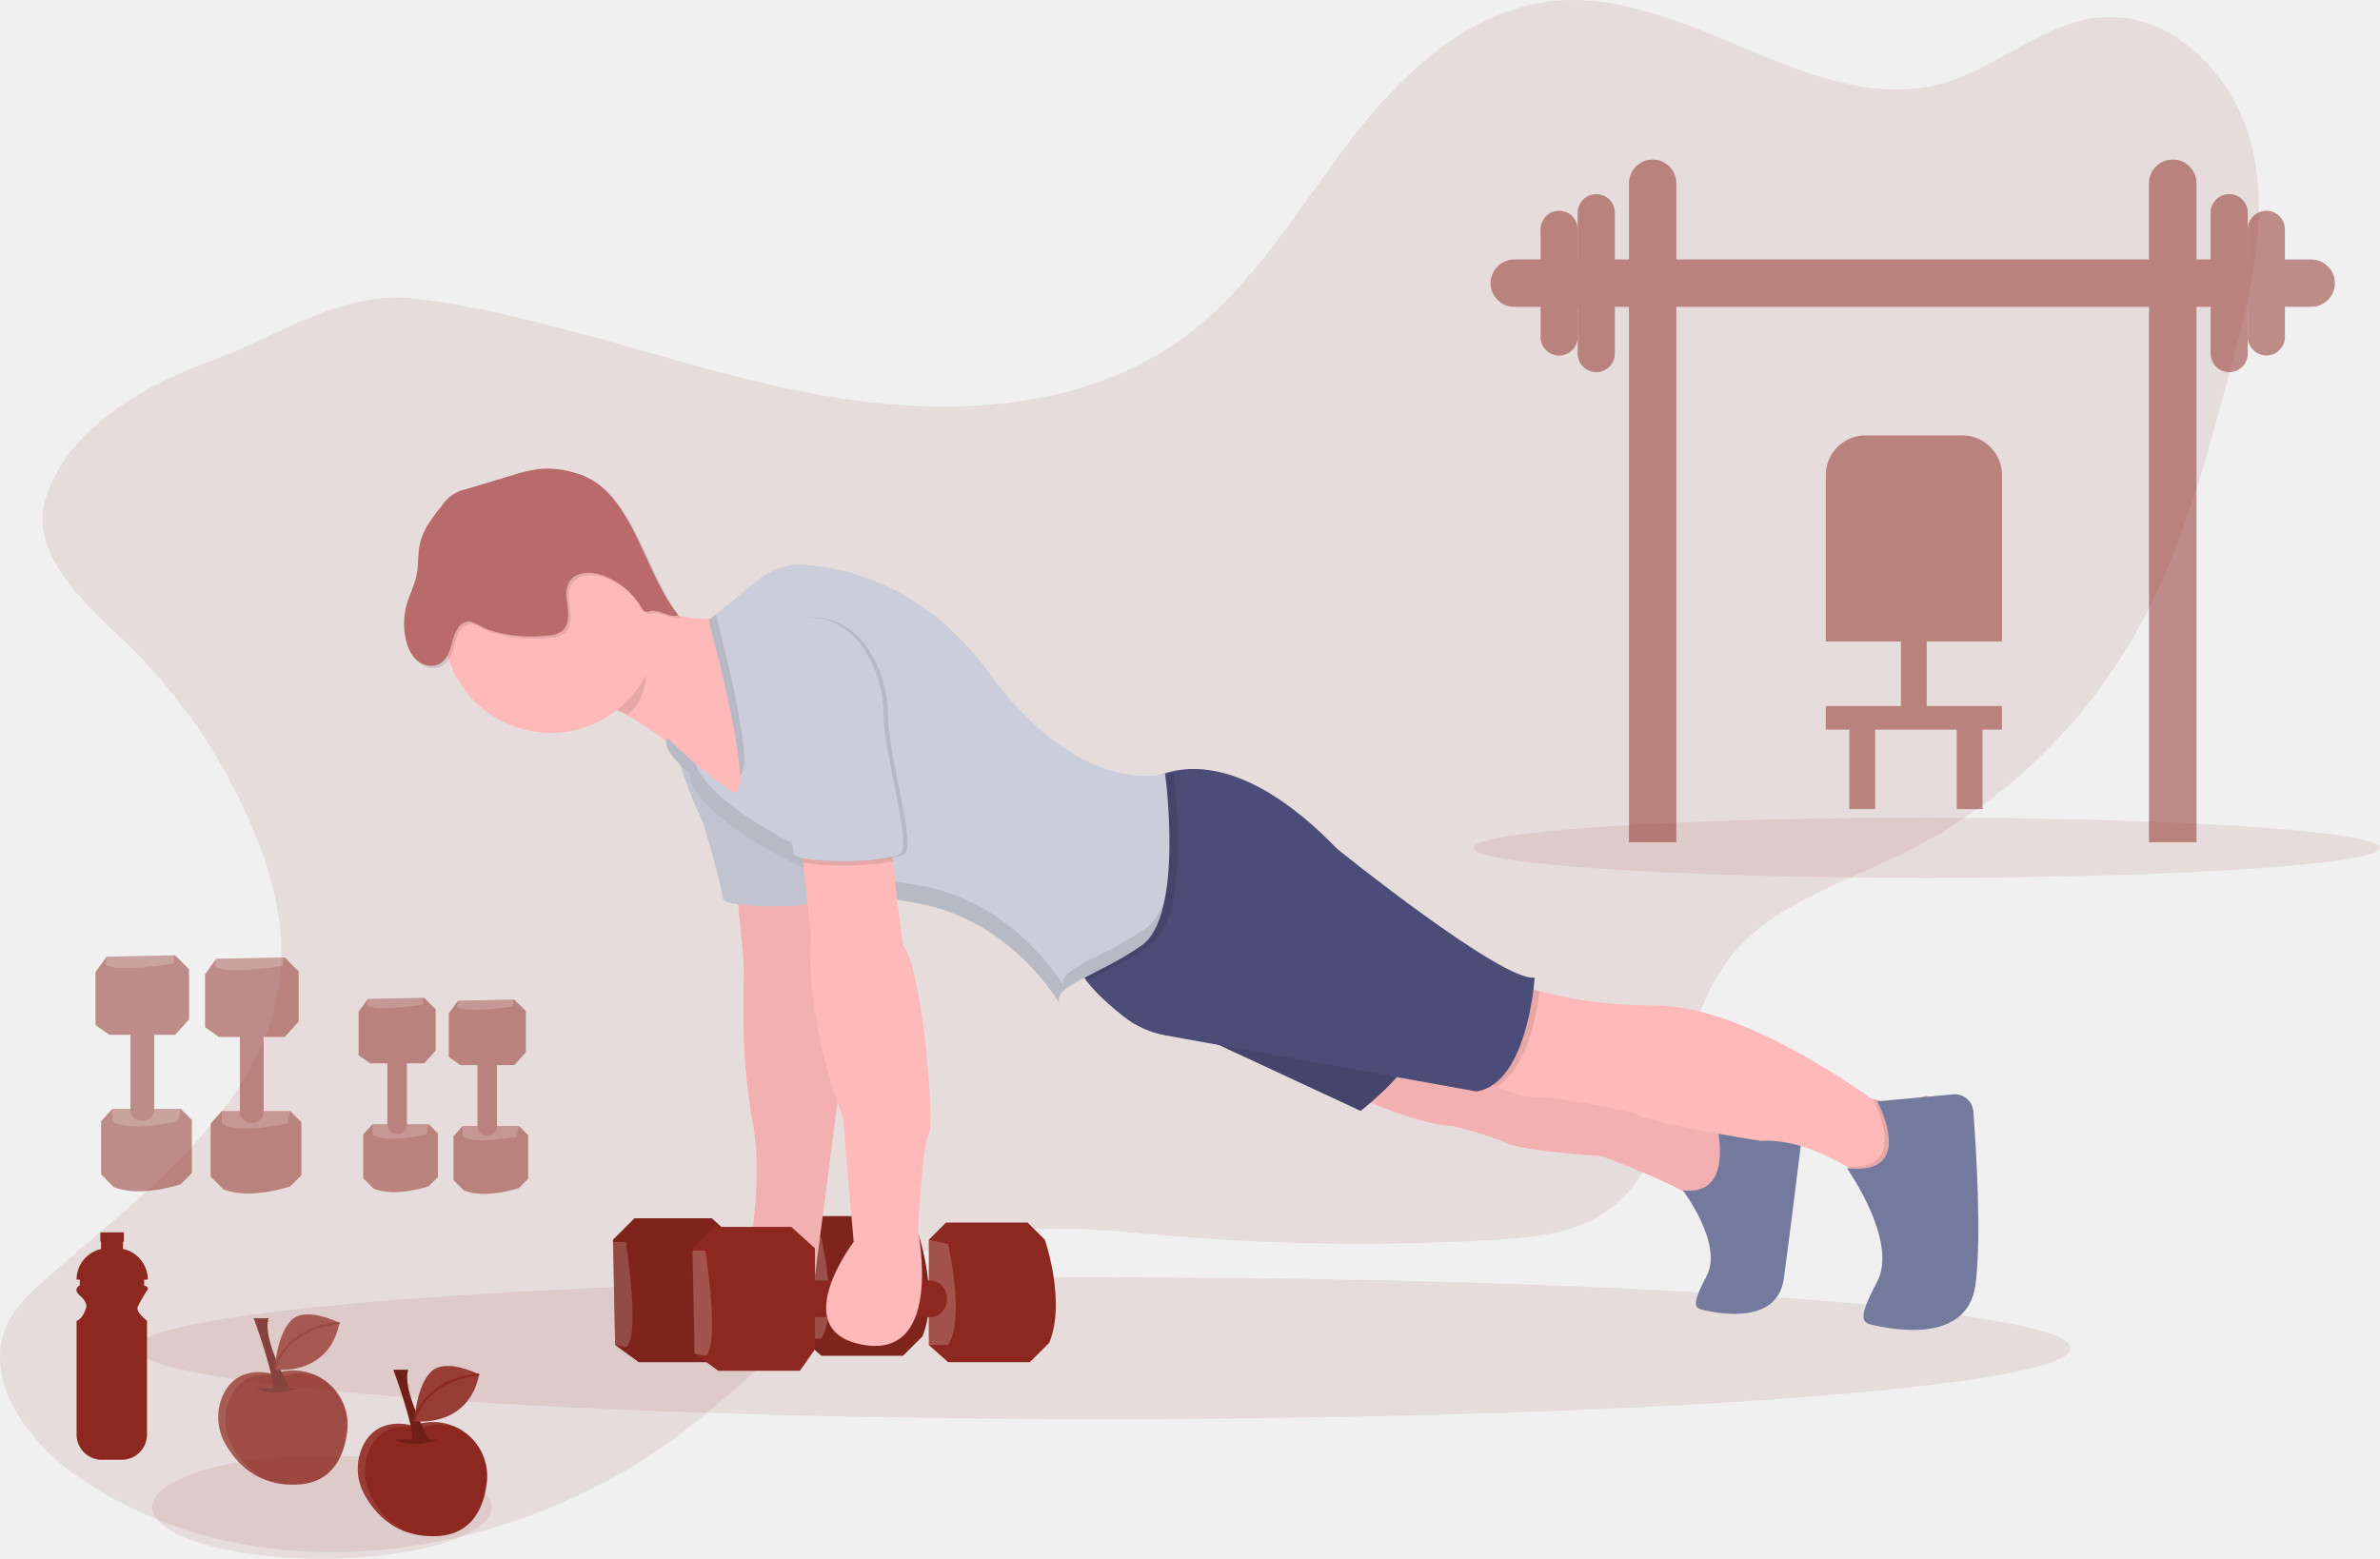
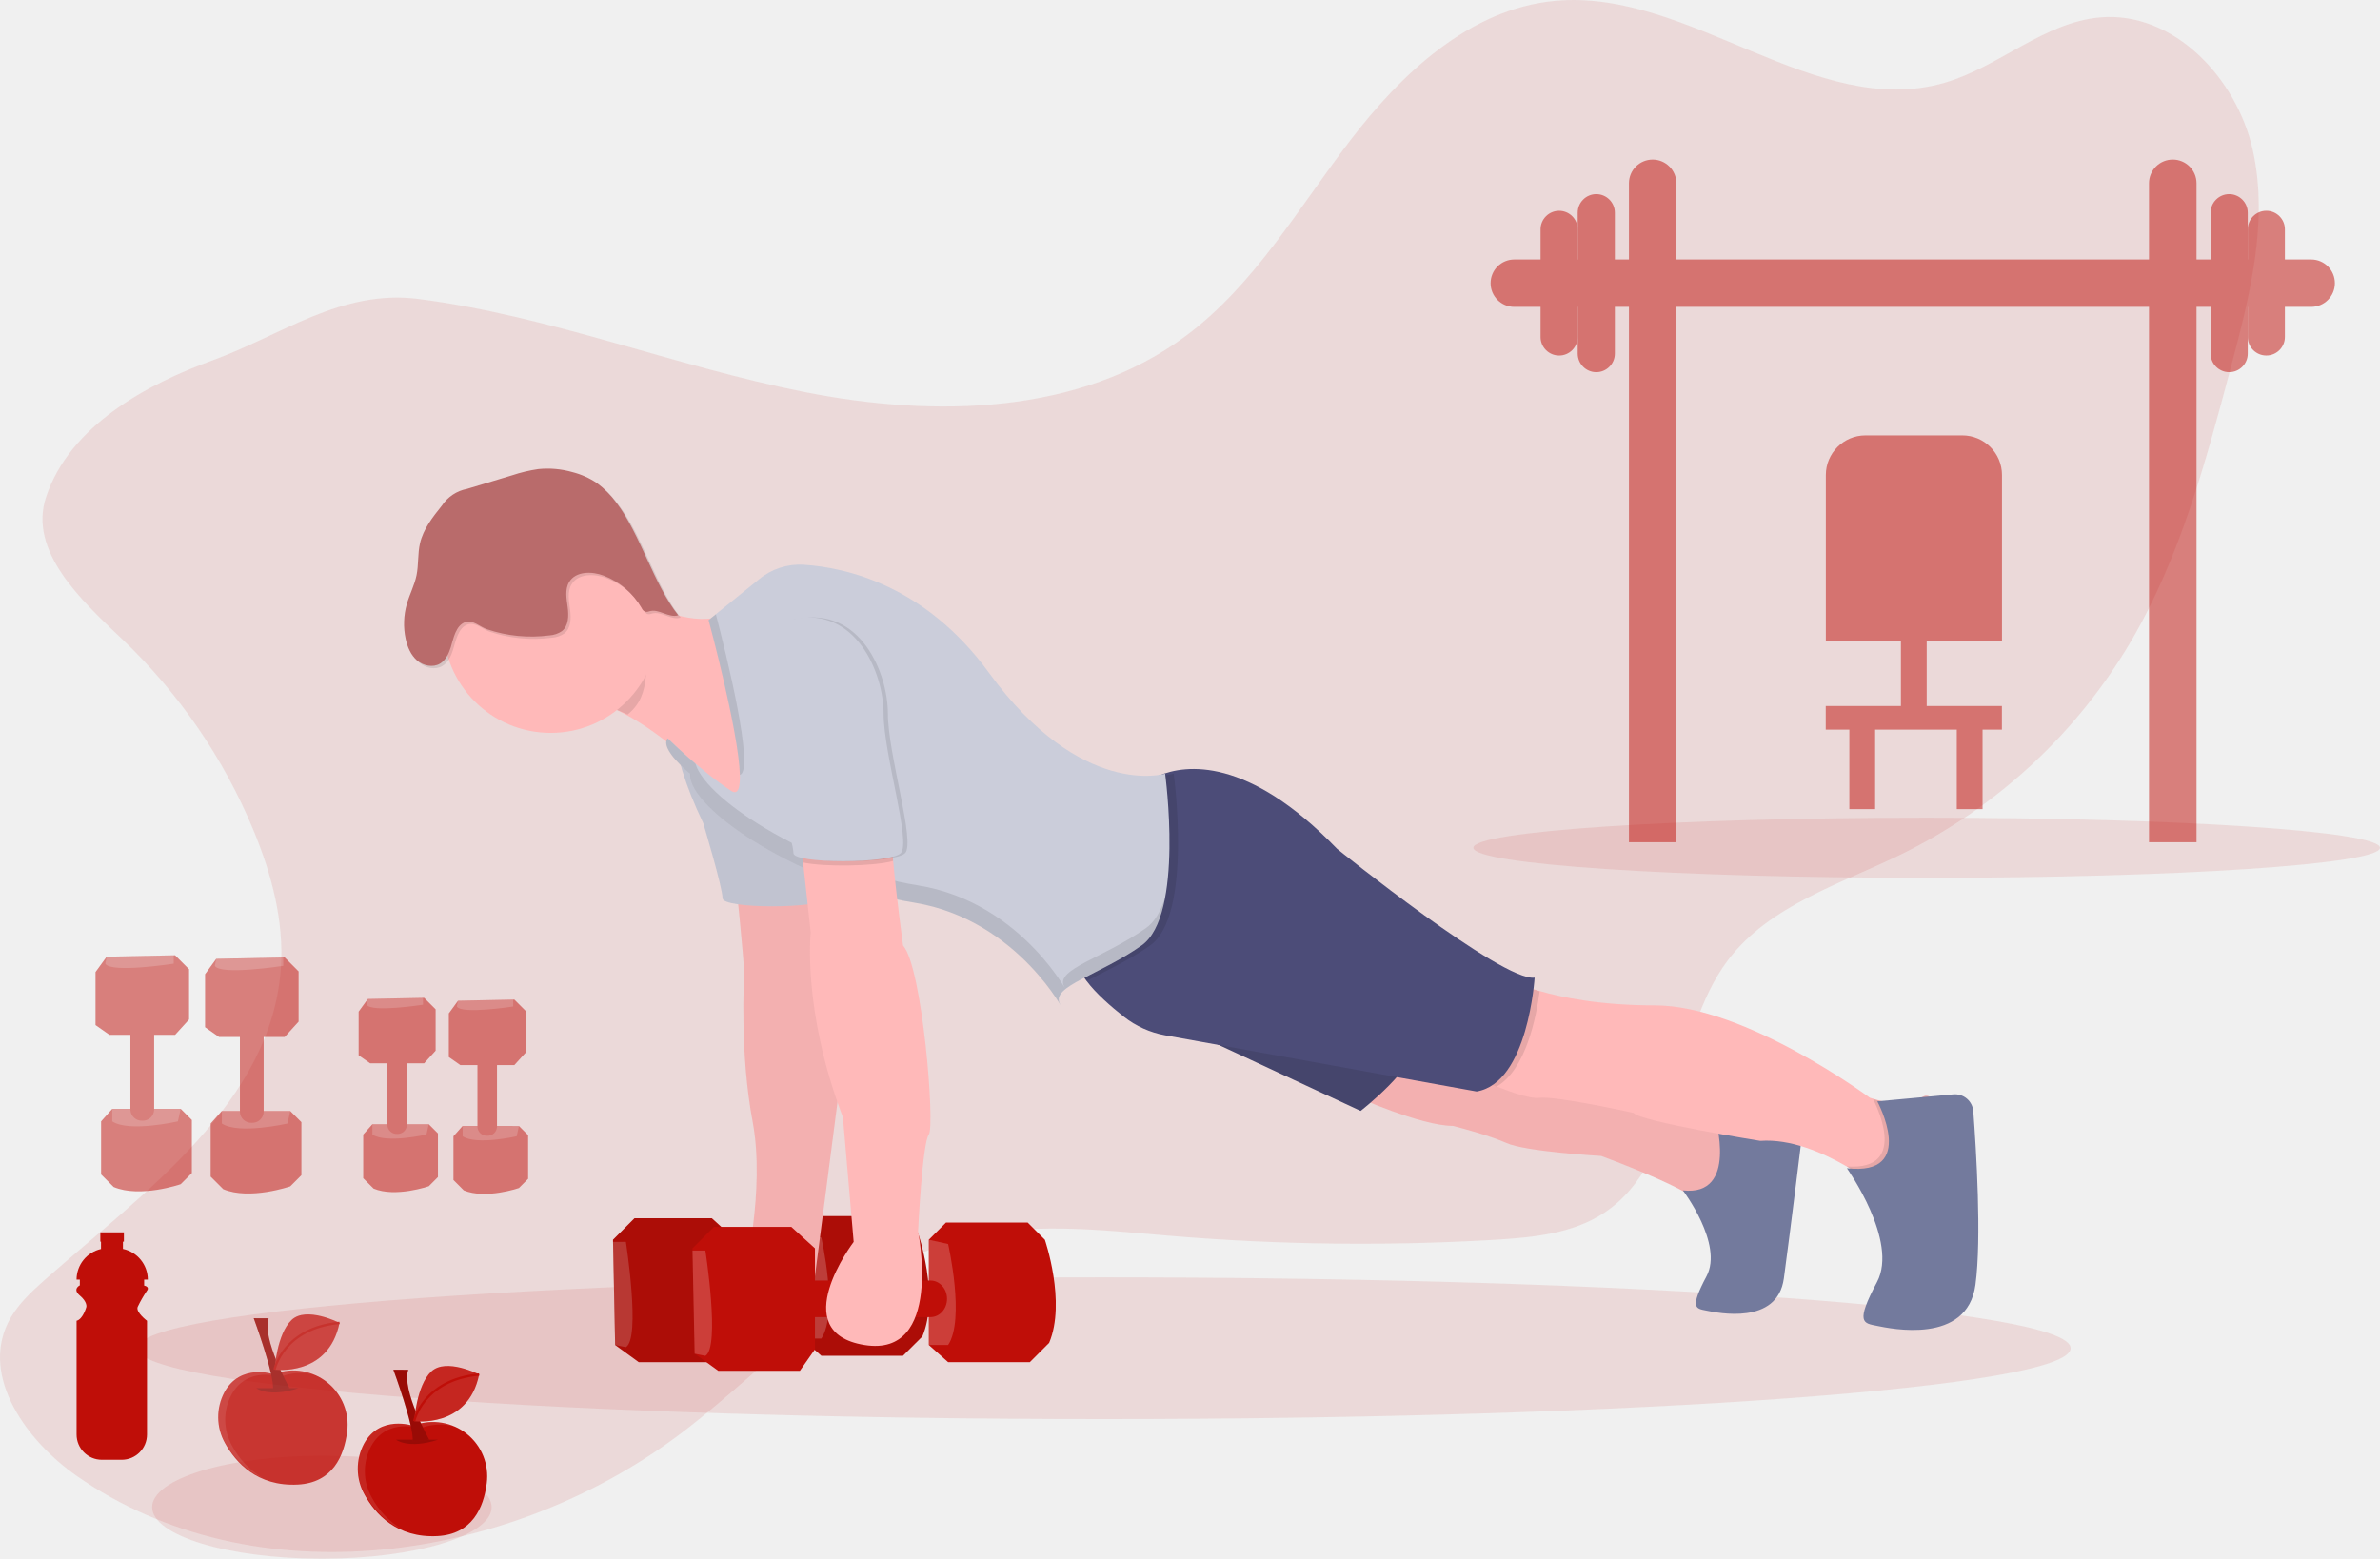
<svg xmlns="http://www.w3.org/2000/svg" id="cbb27dff-01cf-4d21-b827-02c6f7b52fd7" data-name="Layer 1" width="1020" height="668.18" viewBox="0 0 1020 668.18">
-   <path d="M109.75,328.95c-7.68,23.25,14.9,44.16,32.66,61A239.26,239.26,0,0,1,198.71,472c7.72,18.73,13.09,38.88,11.65,59.09-4.08,57.32-58.06,95.51-101.19,133.48C103.06,670,96.95,675.68,93.39,683c-11.43,23.49,8,50.56,29.4,65.54C199,801.86,309,786,382.92,729.55c38.28-29.24,71.18-69,117.57-82,29.66-8.27,61.14-4.35,91.83-1.8a977.73,977.73,0,0,0,138.34,1.64c16.18-1,33.1-2.56,46.65-11.45,34.31-22.48,28.52-75.78,53.28-108.48,17.8-23.5,48.21-32.56,74.68-45.55a233.64,233.64,0,0,0,97.83-90.78c21.25-36.17,32.26-77.29,43-117.83,8.1-30.46,16.23-62.36,9.37-93.13s-33.94-59.5-65.34-56.8c-24.11,2.07-43.29,21.12-66.51,27.94C868,167.69,814,110.8,756.3,116.29c-36.33,3.45-65.63,31-87.78,60s-40.9,61.65-70.15,83.49c-45.5,34-107.84,35.2-163.54,24.19s-109.14-32.68-165.46-39.9c-33.18-4.25-58.61,15.52-88.49,26.39C153.46,280.44,119.91,298.2,109.75,328.95Z" transform="translate(-90 -115.91)" fill="#8c281f" opacity="0.1" />
-   <ellipse cx="137.95" cy="646.08" rx="72.74" ry="22.1" fill="#8c281f" opacity="0.1" />
-   <ellipse cx="825.73" cy="363.42" rx="194.27" ry="12.89" fill="#8c281f" opacity="0.1" />
+   <path d="M109.75,328.95c-7.68,23.25,14.9,44.16,32.66,61A239.26,239.26,0,0,1,198.71,472c7.72,18.73,13.09,38.88,11.65,59.09-4.08,57.32-58.06,95.51-101.19,133.48C103.06,670,96.95,675.68,93.39,683c-11.43,23.49,8,50.56,29.4,65.54C199,801.86,309,786,382.92,729.55c38.28-29.24,71.18-69,117.57-82,29.66-8.27,61.14-4.35,91.83-1.8a977.73,977.73,0,0,0,138.34,1.64c16.18-1,33.1-2.56,46.65-11.45,34.31-22.48,28.52-75.78,53.28-108.48,17.8-23.5,48.21-32.56,74.68-45.55a233.64,233.64,0,0,0,97.83-90.78c21.25-36.17,32.26-77.29,43-117.83,8.1-30.46,16.23-62.36,9.37-93.13s-33.94-59.5-65.34-56.8c-24.11,2.07-43.29,21.12-66.51,27.94C868,167.69,814,110.8,756.3,116.29c-36.33,3.45-65.63,31-87.78,60s-40.9,61.65-70.15,83.49c-45.5,34-107.84,35.2-163.54,24.19s-109.14-32.68-165.46-39.9c-33.18-4.25-58.61,15.52-88.49,26.39C153.46,280.44,119.91,298.2,109.75,328.95Z" transform="translate(-90 -115.91)" fill="#bf0e08" opacity="0.1" />
+   <ellipse cx="137.95" cy="646.08" rx="72.74" ry="22.1" fill="#bf0e08" opacity="0.1" />
+   <ellipse cx="825.73" cy="363.42" rx="194.27" ry="12.89" fill="#bf0e08" opacity="0.1" />
  <g opacity="0.5">
-     <path d="M708.28,68.4h0a10.16,10.16,0,0,1,10.16,10.16v282.5a0,0,0,0,1,0,0H698.12a0,0,0,0,1,0,0V78.55A10.16,10.16,0,0,1,708.28,68.4Z" fill="#8c281f" />
-     <path d="M931.21,68.4h0a10.16,10.16,0,0,1,10.16,10.16v282.5a0,0,0,0,1,0,0H921a0,0,0,0,1,0,0V78.55A10.16,10.16,0,0,1,931.21,68.4Z" fill="#8c281f" />
-     <rect x="899.59" y="56.37" width="20.32" height="361.84" rx="10.16" ry="10.16" transform="translate(1057.04 -788.36) rotate(90)" fill="#8c281f" />
-     <rect x="676.16" y="83.22" width="15.92" height="76.32" rx="7.96" ry="7.96" fill="#8c281f" />
-     <rect x="660.24" y="90.36" width="15.92" height="62.05" rx="7.96" ry="7.96" fill="#8c281f" />
-     <rect x="1037.4" y="199.13" width="15.92" height="76.32" rx="7.96" ry="7.96" transform="translate(2000.73 358.67) rotate(-180)" fill="#8c281f" />
-     <rect x="1053.33" y="206.27" width="15.92" height="62.05" rx="7.96" ry="7.96" transform="translate(2032.58 358.67) rotate(180)" fill="#8c281f" />
+     <path d="M708.28,68.4h0a10.16,10.16,0,0,1,10.16,10.16v282.5a0,0,0,0,1,0,0H698.12a0,0,0,0,1,0,0V78.55A10.16,10.16,0,0,1,708.28,68.4Z" fill="#bf0e08" />
+     <path d="M931.21,68.4h0a10.16,10.16,0,0,1,10.16,10.16v282.5a0,0,0,0,1,0,0H921a0,0,0,0,1,0,0V78.55A10.16,10.16,0,0,1,931.21,68.4Z" fill="#bf0e08" />
+     <rect x="899.59" y="56.37" width="20.32" height="361.84" rx="10.16" ry="10.16" transform="translate(1057.04 -788.36) rotate(90)" fill="#bf0e08" />
+     <rect x="676.16" y="83.22" width="15.92" height="76.32" rx="7.96" ry="7.96" fill="#bf0e08" />
+     <rect x="660.24" y="90.36" width="15.92" height="62.05" rx="7.96" ry="7.96" fill="#bf0e08" />
+     <rect x="1037.4" y="199.13" width="15.92" height="76.32" rx="7.96" ry="7.96" transform="translate(2000.73 358.67) rotate(-180)" fill="#bf0e08" />
+     <rect x="1053.33" y="206.27" width="15.92" height="62.05" rx="7.96" ry="7.96" transform="translate(2032.58 358.67) rotate(180)" fill="#bf0e08" />
  </g>
  <g opacity="0.5">
-     <path d="M799.46,186.64H841a17,17,0,0,1,17,17V275a0,0,0,0,1,0,0h-75.5a0,0,0,0,1,0,0V203.64A17,17,0,0,1,799.46,186.64Z" fill="#8c281f" />
-     <rect x="814.68" y="268.59" width="11.05" height="36.83" fill="#8c281f" />
-     <rect x="792.58" y="310.02" width="11.05" height="36.83" fill="#8c281f" />
-     <rect x="838.62" y="310.02" width="11.05" height="36.83" fill="#8c281f" />
-     <rect x="782.46" y="302.65" width="75.5" height="10.13" fill="#8c281f" />
+     <path d="M799.46,186.64H841a17,17,0,0,1,17,17V275a0,0,0,0,1,0,0h-75.5a0,0,0,0,1,0,0V203.64A17,17,0,0,1,799.46,186.64Z" fill="#bf0e08" />
+     <rect x="814.68" y="268.59" width="11.05" height="36.83" fill="#bf0e08" />
+     <rect x="792.58" y="310.02" width="11.05" height="36.83" fill="#bf0e08" />
+     <rect x="838.62" y="310.02" width="11.05" height="36.83" fill="#bf0e08" />
+     <rect x="782.46" y="302.65" width="75.5" height="10.13" fill="#bf0e08" />
  </g>
-   <ellipse cx="473.09" cy="577.95" rx="414.32" ry="30.38" fill="#8c281f" opacity="0.1" />
+   <ellipse cx="473.09" cy="577.95" rx="414.32" ry="30.38" fill="#bf0e08" opacity="0.1" />
  <path d="M670.36,585.67s28.54,12.89,42.35,12.89c0,0,14.73,3.68,23,7.37s40.51,5.52,40.51,5.52,37.75,13.81,42.35,20.26,18.41-23,18.41-23l-7.37-18.41-139-26.7Z" transform="translate(-90 -115.91)" fill="#ffb9b9" />
  <path d="M670.36,585.67s28.54,12.89,42.35,12.89c0,0,14.73,3.68,23,7.37s40.51,5.52,40.51,5.52,37.75,13.81,42.35,20.26,18.41-23,18.41-23l-7.37-18.41-139-26.7Z" transform="translate(-90 -115.91)" opacity="0.05" />
  <path d="M811.23,626.19s17.49,23,10.13,36.83-4.6,13.81,0,14.73,30.38,6.45,33.15-13.81,8.29-65.37,8.29-65.37L825,594.88S835.17,628.95,811.23,626.19Z" transform="translate(-90 -115.91)" fill="#737a9d" />
  <path d="M593.94,555.29l79.18,36.83s24.86-19.34,23-29.46l-92.07-22.1Z" transform="translate(-90 -115.91)" fill="#4c4c78" />
  <path d="M593.94,555.29l79.18,36.83s24.86-19.34,23-29.46l-92.07-22.1Z" transform="translate(-90 -115.91)" opacity="0.1" />
  <path d="M926.32,603.17,918,623.42,898.7,628a123.29,123.29,0,0,0-17.29-12.08c-10.39-6-24.06-11.87-37-10.94,0,0-51.56-8.29-54.32-12,0,0-33.15-7.37-40.51-6.45-3.55.44-11.18-2.11-18.12-4.88-7.45-3-14.11-6.17-14.11-6.17l23.94-37.75a64.34,64.34,0,0,0,8.6,3c9.15,2.68,25.62,6.16,49.41,6.16,38.67,0,92.07,39.59,92.07,39.59s.53.18,1.44.45c4,1.21,15.4,4.06,20.66-.45C919.87,581.07,926.32,603.17,926.32,603.17Z" transform="translate(-90 -115.91)" fill="#ffb9b9" />
  <path d="M926.32,603.17,918,623.42,898.7,628a123.29,123.29,0,0,0-17.29-12.08c28.08,2.11,11.31-28.89,11.31-28.89h.06c4,1.21,15.4,4.06,20.66-.45C919.87,581.07,926.32,603.17,926.32,603.17Z" transform="translate(-90 -115.91)" opacity="0.1" />
  <path d="M881.52,616.7s22.27,31.23,12.9,48.82-5.86,17.58,0,18.76,38.69,8.21,42.2-17.58c2.7-19.83.33-57.89-.91-74.41a7.89,7.89,0,0,0-8.58-7.26l-32.57,3S912,620.22,881.52,616.7Z" transform="translate(-90 -115.91)" fill="#737a9d" />
-   <polygon points="262.71 531.45 263.63 576.57 273.76 583.93 308.75 583.93 315.19 574.73 315.19 531.45 305.06 522.24 271.92 522.24 262.71 531.45" fill="#8c281f" />
+   <polygon points="262.71 531.45 263.63 576.57 273.76 583.93 308.75 583.93 315.19 574.73 315.19 531.45 305.06 522.24 271.92 522.24 262.71 531.45" fill="#bf0e08" />
  <path d="M358.23,648.28s6.45,41.43,0,45.12l-4.6-.92-.92-44.19Z" transform="translate(-90 -115.91)" fill="#fff" opacity="0.2" />
-   <path d="M433.73,644.6l7.37-7.37h35l7.37,7.37s9.21,26.7,1.84,44.19L477,697.08H442l-8.29-7.37Z" transform="translate(-90 -115.91)" fill="#8c281f" />
+   <path d="M433.73,644.6l7.37-7.37h35l7.37,7.37s9.21,26.7,1.84,44.19L477,697.08H442l-8.29-7.37Z" transform="translate(-90 -115.91)" fill="#bf0e08" />
  <polygon points="262.71 531.45 263.63 576.57 273.76 583.93 308.75 583.93 315.19 574.73 315.19 531.45 305.06 522.24 271.92 522.24 262.71 531.45" opacity="0.1" />
  <path d="M433.73,644.6l7.37-7.37h35l7.37,7.37s9.21,26.7,1.84,44.19L477,697.08H442l-8.29-7.37Z" transform="translate(-90 -115.91)" opacity="0.1" />
  <path d="M442,646.44s7.37,32.23,0,43.27h-8.29V644.6Z" transform="translate(-90 -115.91)" fill="#fff" opacity="0.2" />
  <path d="M405.19,491.76s3.68,35.91,3.68,40.51-1.84,35,3.68,64.45S408.87,663,408.87,663h30.38l12.89-99.44-9.21-52.48-3.68-16.57Z" transform="translate(-90 -115.91)" fill="#ffb9b9" />
  <path d="M405.19,491.76s3.68,35.91,3.68,40.51-1.84,35,3.68,64.45S408.87,663,408.87,663h30.38l12.89-99.44-9.21-52.48-3.68-16.57Z" transform="translate(-90 -115.91)" opacity="0.05" />
  <path d="M399.67,400.61s-40.51.92-8.29,68.13c0,0,8.29,27.62,8.29,32.23s41.43,4.6,46,0-7.37-42.35-7.37-59.85S426.37,395.09,399.67,400.61Z" transform="translate(-90 -115.91)" fill="#cbcdda" />
  <path d="M399.67,400.61s-40.51.92-8.29,68.13c0,0,8.29,27.62,8.29,32.23s41.43,4.6,46,0-7.37-42.35-7.37-59.85S426.37,395.09,399.67,400.61Z" transform="translate(-90 -115.91)" opacity="0.05" />
  <path d="M350.87,361s35,37.75,64.45,10.13l-3.68,97.6s-47.88-58-81-53.4Z" transform="translate(-90 -115.91)" fill="#ffb9b9" />
  <path d="M749.85,540.84c-1.4,10.79-5.8,33.51-18.43,40.87-7.45-3-14.11-6.17-14.11-6.17l23.94-37.75A64.34,64.34,0,0,0,749.85,540.84Z" transform="translate(-90 -115.91)" opacity="0.1" />
  <path d="M747.7,535s-2.76,45.12-24.86,48.8L589.36,559.72a40.29,40.29,0,0,1-17.74-8c-5.39-4.24-12-10-15.91-15.28-2.12-2.88-3.4-5.63-3.19-7.9.92-10.13,41.43-34.07,27.62-76.42a25.24,25.24,0,0,1,6.48-3.72c11.53-4.79,38.07-8.31,76.38,31.34C663,479.79,733.89,536.88,747.7,535Z" transform="translate(-90 -115.91)" fill="#4c4c78" />
-   <polygon points="296.78 535.13 297.7 580.25 307.82 587.62 342.81 587.62 349.26 578.41 349.26 535.13 339.13 525.93 305.98 525.93 296.78 535.13" fill="#8c281f" />
+   <polygon points="296.78 535.13 297.7 580.25 307.82 587.62 342.81 587.62 349.26 578.41 349.26 535.13 339.13 525.93 305.98 525.93 296.78 535.13" fill="#bf0e08" />
  <path d="M392.3,652s6.45,41.43,0,45.12l-4.6-.92L386.78,652Z" transform="translate(-90 -115.91)" fill="#fff" opacity="0.2" />
-   <path d="M488.06,647.36l7.37-7.37h35l7.37,7.37s9.21,26.7,1.84,44.19l-8.29,8.29h-35l-8.29-7.37Z" transform="translate(-90 -115.91)" fill="#8c281f" />
+   <path d="M488.06,647.36l7.37-7.37h35l7.37,7.37s9.21,26.7,1.84,44.19l-8.29,8.29h-35l-8.29-7.37Z" transform="translate(-90 -115.91)" fill="#bf0e08" />
  <path d="M496.34,649.2s7.37,32.23,0,43.27h-8.29V647.36Z" transform="translate(-90 -115.91)" fill="#fff" opacity="0.2" />
-   <path d="M439,664.86h49.81c3.9,0,7.06,3.5,7.06,7.83h0c0,4.32-3.16,7.83-7.06,7.83H439c-4.23,0-7.51-4.09-7-8.74h0C432.41,667.83,435.43,664.86,439,664.86Z" transform="translate(-90 -115.91)" fill="#8c281f" />
+   <path d="M439,664.86h49.81c3.9,0,7.06,3.5,7.06,7.83h0c0,4.32-3.16,7.83-7.06,7.83H439c-4.23,0-7.51-4.09-7-8.74h0C432.41,667.83,435.43,664.86,439,664.86Z" transform="translate(-90 -115.91)" fill="#bf0e08" />
  <path d="M582.89,521.22c-9.85,6.9-20.23,11.42-27.19,15.27-2.12-2.88-3.4-5.63-3.19-7.9.92-10.13,41.43-34.07,27.62-76.42a25.24,25.24,0,0,1,6.48-3.72,28.12,28.12,0,0,0,6.41-.88S601.3,508.33,582.89,521.22Z" transform="translate(-90 -115.91)" opacity="0.1" />
  <path d="M376.19,432.37s13.81,13.81,27.16,22.56c12.32,8.07-9.67-73.2-9.67-73.2s13.64-11,21.65-17.53A27.44,27.44,0,0,1,434.41,358c18.43,1.19,52.19,8.94,79.43,46.3,39.59,54.32,75.5,43.27,75.5,43.27s8.29,60.77-10.13,73.66-38.67,17.49-35,24.86-16.57-35.91-62.61-43.27-96.68-39.59-95.75-55.24C385.86,447.57,372.51,437,376.19,432.37Z" transform="translate(-90 -115.91)" fill="#cbcdda" />
  <path d="M366.52,385a46.27,46.27,0,0,0-.7-7.94c-12.06-6-10.35-14.16-10.35-14.16l-20.26,54.32c7.41-1,15.56,1.08,23.74,5C369.72,413.71,366.52,399.69,366.52,385Z" transform="translate(-90 -115.91)" opacity="0.1" />
  <circle cx="236.01" cy="268.13" r="46.04" fill="#ffb9b9" />
  <path d="M284.18,394.42c-.85,2.73-2.16,5.54-4.63,7-3,1.78-7.14.9-9.81-1.4s-4.11-5.74-4.86-9.18a30.82,30.82,0,0,1,.5-15.05c1.2-4.15,3.27-8,4.14-12.25.93-4.52.46-9.25,1.5-13.75,1.41-6.1,5.43-11.21,9.35-16.1a16.62,16.62,0,0,1,10.83-7.2l19.27-5.81A65.11,65.11,0,0,1,321.69,318a38.87,38.87,0,0,1,14.59,1.28A33.61,33.61,0,0,1,346.86,324a39.13,39.13,0,0,1,8.35,8.45c10.19,13.32,16,35.11,26.51,48.22-4.15,1.28-8.3-3-12.45-1.7a2.92,2.92,0,0,1-1.87.15,3.07,3.07,0,0,1-1.37-1.52,31.87,31.87,0,0,0-16.29-13.94c-5.1-1.93-12-1.92-14.79,2.76-1.89,3.16-1.13,7.15-.63,10.8s.41,8-2.48,10.25a10.72,10.72,0,0,1-5.38,1.82,59.28,59.28,0,0,1-26.66-2.61c-3-1-6.05-4.13-9.22-3.13C286.3,384.9,285.31,390.79,284.18,394.42Z" transform="translate(-90 -115.91)" opacity="0.1" />
  <path d="M283.17,393.41c-.85,2.73-2.16,5.54-4.63,7-3,1.78-7.14.9-9.81-1.4s-4.11-5.74-4.86-9.18a30.82,30.82,0,0,1,.5-15.05c1.2-4.15,3.27-8,4.14-12.25.93-4.52.46-9.25,1.5-13.75,1.41-6.1,5.43-11.21,9.35-16.1a16.62,16.62,0,0,1,10.83-7.2l19.27-5.81A65.11,65.11,0,0,1,320.68,317a38.87,38.87,0,0,1,14.59,1.28A33.61,33.61,0,0,1,345.85,323a39.13,39.13,0,0,1,8.35,8.45c10.19,13.32,16,35.11,26.51,48.22-4.15,1.28-8.3-3-12.45-1.7a2.92,2.92,0,0,1-1.87.15A3.07,3.07,0,0,1,365,376.6a31.87,31.87,0,0,0-16.29-13.94c-5.1-1.93-12-1.92-14.79,2.76-1.89,3.16-1.13,7.15-.63,10.8s.41,8-2.48,10.25a10.72,10.72,0,0,1-5.38,1.82,59.28,59.28,0,0,1-26.66-2.61c-3-1-6.05-4.13-9.22-3.13C285.29,383.89,284.3,389.78,283.17,393.41Z" transform="translate(-90 -115.91)" fill="#b96b6b" />
  <g opacity="0.1">
    <path d="M396.8,379.22l-3.12,2.52s12.89,47.63,13.4,66.34C413.66,446.3,401,395.34,396.8,379.22Z" transform="translate(-90 -115.91)" />
    <path d="M581,513.86c-18.41,12.89-38.67,17.49-35,24.86s-16.57-35.91-62.61-43.27c-43.19-6.91-90.43-35.7-95.35-52.16-6.9-5.9-11.92-10.91-11.92-10.91-3.68,4.6,9.67,15.19,9.67,15.19-.92,15.65,49.72,47.88,95.75,55.24s66.29,50.64,62.61,43.27,16.57-12,35-24.86c5.27-3.69,8.35-11.3,10.07-20.29C587.44,506.62,584.8,511.23,581,513.86Z" transform="translate(-90 -115.91)" />
  </g>
  <path d="M488.06,602.25c-2.76,3.68-4.6,41.43-4.6,41.43s11,54.32-23,48.8-4.6-44.19-4.6-44.19l-4.6-53.4c-17.49-46-13.81-79.18-13.81-79.18l-3.27-30.07-1.34-12.28,39.59-9.21c-1.08,1.44-.62,10.42.35,20.85,1.51,16.34,4.25,36.23,4.25,36.23C485.29,530.43,490.82,598.56,488.06,602.25Z" transform="translate(-90 -115.91)" fill="#ffb9b9" />
  <path d="M431.89,381.28s-40.51.92-8.29,68.13c0,0,8.29,27.62,8.29,32.23s41.43,4.6,46,0-7.37-42.35-7.37-59.85S458.59,375.75,431.89,381.28Z" transform="translate(-90 -115.91)" opacity="0.1" />
  <path d="M472.75,485c-8.6,2.35-29.68,2.56-38.61.64l-1.34-12.28,39.59-9.21C471.33,465.58,471.79,474.56,472.75,485Z" transform="translate(-90 -115.91)" opacity="0.1" />
  <path d="M430.05,381.28s-40.51.92-8.29,68.13c0,0,8.29,27.62,8.29,32.23s41.43,4.6,46,0-7.37-42.35-7.37-59.85S456.75,375.75,430.05,381.28Z" transform="translate(-90 -115.91)" fill="#cbcdda" />
  <g opacity="0.5">
-     <polygon points="75.04 409.5 45.72 410.1 40.94 416.68 40.94 439.42 46.92 443.61 75.04 443.61 81.03 437.03 81.03 415.49 75.04 409.5" fill="#8c281f" />
+     <polygon points="75.04 409.5 45.72 410.1 40.94 416.68 40.94 439.42 46.92 443.61 75.04 443.61 81.03 437.03 81.03 415.49 75.04 409.5" fill="#bf0e08" />
    <path d="M164.45,529s-26.93,4.19-29.32,0l.6-3,28.72-.6Z" transform="translate(-90 -115.91)" fill="#fff" opacity="0.2" />
-     <path d="M167.44,591.23l4.79,4.79v22.74l-4.79,4.79s-17.35,6-28.72,1.2l-5.39-5.39V596.62l4.79-5.39Z" transform="translate(-90 -115.91)" fill="#8c281f" />
+     <path d="M167.44,591.23l4.79,4.79v22.74l-4.79,4.79s-17.35,6-28.72,1.2l-5.39-5.39V596.62l4.79-5.39Z" transform="translate(-90 -115.91)" fill="#bf0e08" />
    <path d="M166.24,596.62s-20.94,4.79-28.12,0v-5.39h29.32Z" transform="translate(-90 -115.91)" fill="#fff" opacity="0.2" />
-     <path d="M156.07,559.36v32.37a4.86,4.86,0,0,1-5.09,4.59h0a4.86,4.86,0,0,1-5.09-4.59V559.36c0-2.75,2.66-4.88,5.68-4.56h0A4.79,4.79,0,0,1,156.07,559.36Z" transform="translate(-90 -115.91)" fill="#8c281f" />
-     <polygon points="122 410.42 92.68 411.02 87.89 417.6 87.89 440.34 93.88 444.53 122 444.53 127.98 437.95 127.98 416.41 122 410.42" fill="#8c281f" />
+     <path d="M156.07,559.36v32.37a4.86,4.86,0,0,1-5.09,4.59h0a4.86,4.86,0,0,1-5.09-4.59V559.36c0-2.75,2.66-4.88,5.68-4.56h0A4.79,4.79,0,0,1,156.07,559.36Z" transform="translate(-90 -115.91)" fill="#bf0e08" />
+     <polygon points="122 410.42 92.68 411.02 87.89 417.6 87.89 440.34 93.88 444.53 122 444.53 127.98 437.95 127.98 416.41 122 410.42" fill="#bf0e08" />
    <path d="M211.4,529.93s-26.93,4.19-29.32,0l.6-3,28.72-.6Z" transform="translate(-90 -115.91)" fill="#fff" opacity="0.2" />
-     <path d="M214.39,592.16l4.79,4.79v22.74l-4.79,4.79s-17.35,6-28.72,1.2l-5.39-5.39V597.54l4.79-5.39Z" transform="translate(-90 -115.91)" fill="#8c281f" />
+     <path d="M214.39,592.16l4.79,4.79v22.74l-4.79,4.79s-17.35,6-28.72,1.2l-5.39-5.39V597.54l4.79-5.39Z" transform="translate(-90 -115.91)" fill="#bf0e08" />
    <path d="M213.2,597.54s-20.94,4.79-28.12,0v-5.39h29.32Z" transform="translate(-90 -115.91)" fill="#fff" opacity="0.2" />
-     <path d="M203,560.28v32.37a4.86,4.86,0,0,1-5.09,4.59h0a4.86,4.86,0,0,1-5.09-4.59V560.28c0-2.75,2.66-4.88,5.68-4.56h0A4.79,4.79,0,0,1,203,560.28Z" transform="translate(-90 -115.91)" fill="#8c281f" />
-     <polygon points="181.78 427.74 157.64 428.23 153.7 433.65 153.7 452.37 158.63 455.81 181.78 455.81 186.7 450.39 186.7 432.66 181.78 427.74" fill="#8c281f" />
+     <path d="M203,560.28v32.37a4.86,4.86,0,0,1-5.09,4.59h0a4.86,4.86,0,0,1-5.09-4.59V560.28c0-2.75,2.66-4.88,5.68-4.56h0A4.79,4.79,0,0,1,203,560.28Z" transform="translate(-90 -115.91)" fill="#bf0e08" />
+     <polygon points="181.78 427.74 157.64 428.23 153.7 433.65 153.7 452.37 158.63 455.81 181.78 455.81 186.7 450.39 186.7 432.66 181.78 427.74" fill="#bf0e08" />
    <path d="M271.28,546.6s-22.17,3.45-24.14,0l.49-2.46,23.64-.49Z" transform="translate(-90 -115.91)" fill="#fff" opacity="0.2" />
-     <path d="M273.75,597.83l3.94,3.94v18.72l-3.94,3.94s-14.28,4.93-23.64,1L245.67,621V602.26l3.94-4.43Z" transform="translate(-90 -115.91)" fill="#8c281f" />
+     <path d="M273.75,597.83l3.94,3.94v18.72l-3.94,3.94s-14.28,4.93-23.64,1L245.67,621V602.26l3.94-4.43Z" transform="translate(-90 -115.91)" fill="#bf0e08" />
    <path d="M272.76,602.26s-17.24,3.94-23.15,0v-4.43h24.14Z" transform="translate(-90 -115.91)" fill="#fff" opacity="0.2" />
-     <path d="M264.39,571.59v26.65A4,4,0,0,1,260.2,602h0a4,4,0,0,1-4.19-3.78V571.59a4.05,4.05,0,0,1,4.68-3.75h0A3.94,3.94,0,0,1,264.39,571.59Z" transform="translate(-90 -115.91)" fill="#8c281f" />
-     <polygon points="220.43 428.49 196.29 428.99 192.35 434.4 192.35 453.12 197.28 456.57 220.43 456.57 225.36 451.15 225.36 433.42 220.43 428.49" fill="#8c281f" />
+     <path d="M264.39,571.59v26.65A4,4,0,0,1,260.2,602h0a4,4,0,0,1-4.19-3.78V571.59a4.05,4.05,0,0,1,4.68-3.75h0A3.94,3.94,0,0,1,264.39,571.59Z" transform="translate(-90 -115.91)" fill="#bf0e08" />
+     <polygon points="220.43 428.49 196.29 428.99 192.35 434.4 192.35 453.12 197.28 456.57 220.43 456.57 225.36 451.15 225.36 433.42 220.43 428.49" fill="#bf0e08" />
    <path d="M309.94,547.36s-22.17,3.45-24.14,0l.49-2.46,23.64-.49Z" transform="translate(-90 -115.91)" fill="#fff" opacity="0.2" />
-     <path d="M312.4,598.59l3.94,3.94v18.72l-3.94,3.94s-14.28,4.93-23.64,1l-4.43-4.43V603l3.94-4.43Z" transform="translate(-90 -115.91)" fill="#8c281f" />
+     <path d="M312.4,598.59l3.94,3.94v18.72l-3.94,3.94s-14.28,4.93-23.64,1l-4.43-4.43V603l3.94-4.43Z" transform="translate(-90 -115.91)" fill="#bf0e08" />
    <path d="M311.42,603s-17.24,3.94-23.15,0v-4.43H312.4Z" transform="translate(-90 -115.91)" fill="#fff" opacity="0.2" />
-     <path d="M303,572.35V599a4,4,0,0,1-4.19,3.78h0a4,4,0,0,1-4.19-3.78V572.35a4.05,4.05,0,0,1,4.68-3.75h0A3.94,3.94,0,0,1,303,572.35Z" transform="translate(-90 -115.91)" fill="#8c281f" />
+     <path d="M303,572.35V599a4,4,0,0,1-4.19,3.78h0a4,4,0,0,1-4.19-3.78V572.35a4.05,4.05,0,0,1,4.68-3.75h0A3.94,3.94,0,0,1,303,572.35Z" transform="translate(-90 -115.91)" fill="#bf0e08" />
  </g>
  <g opacity="0.8">
-     <path d="M207.18,705s-14.17-4.8-21,7.69a22.78,22.78,0,0,0,.3,21.93c4.48,8.1,13.71,18.61,31.2,17.68,14.84-.79,19.77-12.12,21.11-22.65a23.27,23.27,0,0,0-30.9-24.91Z" transform="translate(-90 -115.91)" fill="#8c281f" />
+     <path d="M207.18,705s-14.17-4.8-21,7.69a22.78,22.78,0,0,0,.3,21.93c4.48,8.1,13.71,18.61,31.2,17.68,14.84-.79,19.77-12.12,21.11-22.65a23.27,23.27,0,0,0-30.9-24.91Z" transform="translate(-90 -115.91)" fill="#bf0e08" />
    <path d="M189.49,735.73a22.78,22.78,0,0,1-.3-21.93c6.82-12.49,21-7.69,21-7.69l.73-.26a23.06,23.06,0,0,1,16.65.37,23.06,23.06,0,0,0-19.66-1.88l-.73.26s-14.17-4.8-21,7.69a22.78,22.78,0,0,0,.3,21.93c3,5.33,8,11.7,16,15.17A35.13,35.13,0,0,1,189.49,735.73Z" transform="translate(-90 -115.91)" fill="#fff" opacity="0.1" />
    <path d="M199.86,711s5.25,4.13,18,0" transform="translate(-90 -115.91)" opacity="0.2" />
-     <path d="M198.74,681s9,24.4,8.26,30.78l7.13-.75s-12-21.39-9-30Z" transform="translate(-90 -115.91)" fill="#8c281f" />
+     <path d="M198.74,681s9,24.4,8.26,30.78l7.13-.75s-12-21.39-9-30Z" transform="translate(-90 -115.91)" fill="#bf0e08" />
    <path d="M198.74,681s9,24.4,8.26,30.78l7.13-.75s-12-21.39-9-30Z" transform="translate(-90 -115.91)" opacity="0.2" />
-     <path d="M235.5,683s-14.18-7.25-20.52-1.26-7.32,21.3-7.32,21.3S230.78,706.23,235.5,683Z" transform="translate(-90 -115.91)" fill="#8c281f" />
+     <path d="M235.5,683s-14.18-7.25-20.52-1.26-7.32,21.3-7.32,21.3S230.78,706.23,235.5,683Z" transform="translate(-90 -115.91)" fill="#bf0e08" />
    <path d="M235.5,683s-14.18-7.25-20.52-1.26-7.32,21.3-7.32,21.3S230.78,706.23,235.5,683Z" transform="translate(-90 -115.91)" fill="#fff" opacity="0.1" />
-     <path d="M207.66,703s3.72-17.77,27.84-20" transform="translate(-90 -115.91)" fill="none" stroke="#8c281f" stroke-miterlimit="10" />
+     <path d="M207.66,703s3.72-17.77,27.84-20" transform="translate(-90 -115.91)" fill="none" stroke="#bf0e08" stroke-miterlimit="10" />
  </g>
-   <path d="M267,727.09s-14.17-4.8-21,7.69a22.78,22.78,0,0,0,.3,21.93c4.48,8.1,13.71,18.61,31.2,17.68,14.84-.79,19.77-12.12,21.11-22.65a23.27,23.27,0,0,0-30.9-24.91Z" transform="translate(-90 -115.91)" fill="#8c281f" />
+   <path d="M267,727.09s-14.17-4.8-21,7.69a22.78,22.78,0,0,0,.3,21.93c4.48,8.1,13.71,18.61,31.2,17.68,14.84-.79,19.77-12.12,21.11-22.65a23.27,23.27,0,0,0-30.9-24.91Z" transform="translate(-90 -115.91)" fill="#bf0e08" />
  <path d="M249.34,757.83a22.78,22.78,0,0,1-.3-21.93c6.82-12.49,21-7.69,21-7.69l.73-.26a23.06,23.06,0,0,1,16.65.37,23.06,23.06,0,0,0-19.66-1.88l-.73.26s-14.17-4.8-21,7.69a22.78,22.78,0,0,0,.3,21.93c3,5.33,8,11.7,16,15.17A35.13,35.13,0,0,1,249.34,757.83Z" transform="translate(-90 -115.91)" fill="#fff" opacity="0.1" />
  <path d="M259.71,733.09s5.25,4.13,18,0" transform="translate(-90 -115.91)" opacity="0.2" />
-   <path d="M258.58,703.07s9,24.4,8.26,30.78l7.13-.75s-12-21.39-9-30Z" transform="translate(-90 -115.91)" fill="#8c281f" />
+   <path d="M258.58,703.07s9,24.4,8.26,30.78l7.13-.75s-12-21.39-9-30Z" transform="translate(-90 -115.91)" fill="#bf0e08" />
  <path d="M258.58,703.07s9,24.4,8.26,30.78l7.13-.75s-12-21.39-9-30Z" transform="translate(-90 -115.91)" opacity="0.2" />
-   <path d="M295.35,705.1s-14.18-7.25-20.52-1.26-7.32,21.3-7.32,21.3S290.63,728.32,295.35,705.1Z" transform="translate(-90 -115.91)" fill="#8c281f" />
+   <path d="M295.35,705.1s-14.18-7.25-20.52-1.26-7.32,21.3-7.32,21.3S290.63,728.32,295.35,705.1Z" transform="translate(-90 -115.91)" fill="#bf0e08" />
  <path d="M295.35,705.1s-14.18-7.25-20.52-1.26-7.32,21.3-7.32,21.3S290.63,728.32,295.35,705.1Z" transform="translate(-90 -115.91)" fill="#fff" opacity="0.1" />
-   <path d="M267.51,725.14s3.72-17.77,27.84-20" transform="translate(-90 -115.91)" fill="none" stroke="#8c281f" stroke-miterlimit="10" />
-   <path d="M153,669.17s1.39-1.55-1.22-2.17v-2.55h1.57a13.46,13.46,0,0,0-10.66-13.16v-3.09h.41v-4H133v4h.29v3.13a13.46,13.46,0,0,0-10.48,13.12h1.4v2.45s-3.32,1.57,0,4.37,2.8,4.89,2.8,4.89-1.4,5.24-4.19,5.94v48.75a10.83,10.83,0,0,0,10.83,10.83h8.56A10.83,10.83,0,0,0,153,730.86V682.1s-4.89-3.67-4-5.94A55,55,0,0,1,153,669.17Z" transform="translate(-90 -115.91)" fill="#8c281f" />
+   <path d="M267.51,725.14s3.72-17.77,27.84-20" transform="translate(-90 -115.91)" fill="none" stroke="#bf0e08" stroke-miterlimit="10" />
+   <path d="M153,669.17s1.39-1.55-1.22-2.17v-2.55h1.57a13.46,13.46,0,0,0-10.66-13.16v-3.09h.41v-4H133v4h.29v3.13a13.46,13.46,0,0,0-10.48,13.12h1.4v2.45s-3.32,1.57,0,4.37,2.8,4.89,2.8,4.89-1.4,5.24-4.19,5.94v48.75a10.83,10.83,0,0,0,10.83,10.83h8.56A10.83,10.83,0,0,0,153,730.86V682.1s-4.89-3.67-4-5.94A55,55,0,0,1,153,669.17Z" transform="translate(-90 -115.91)" fill="#bf0e08" />
</svg>
